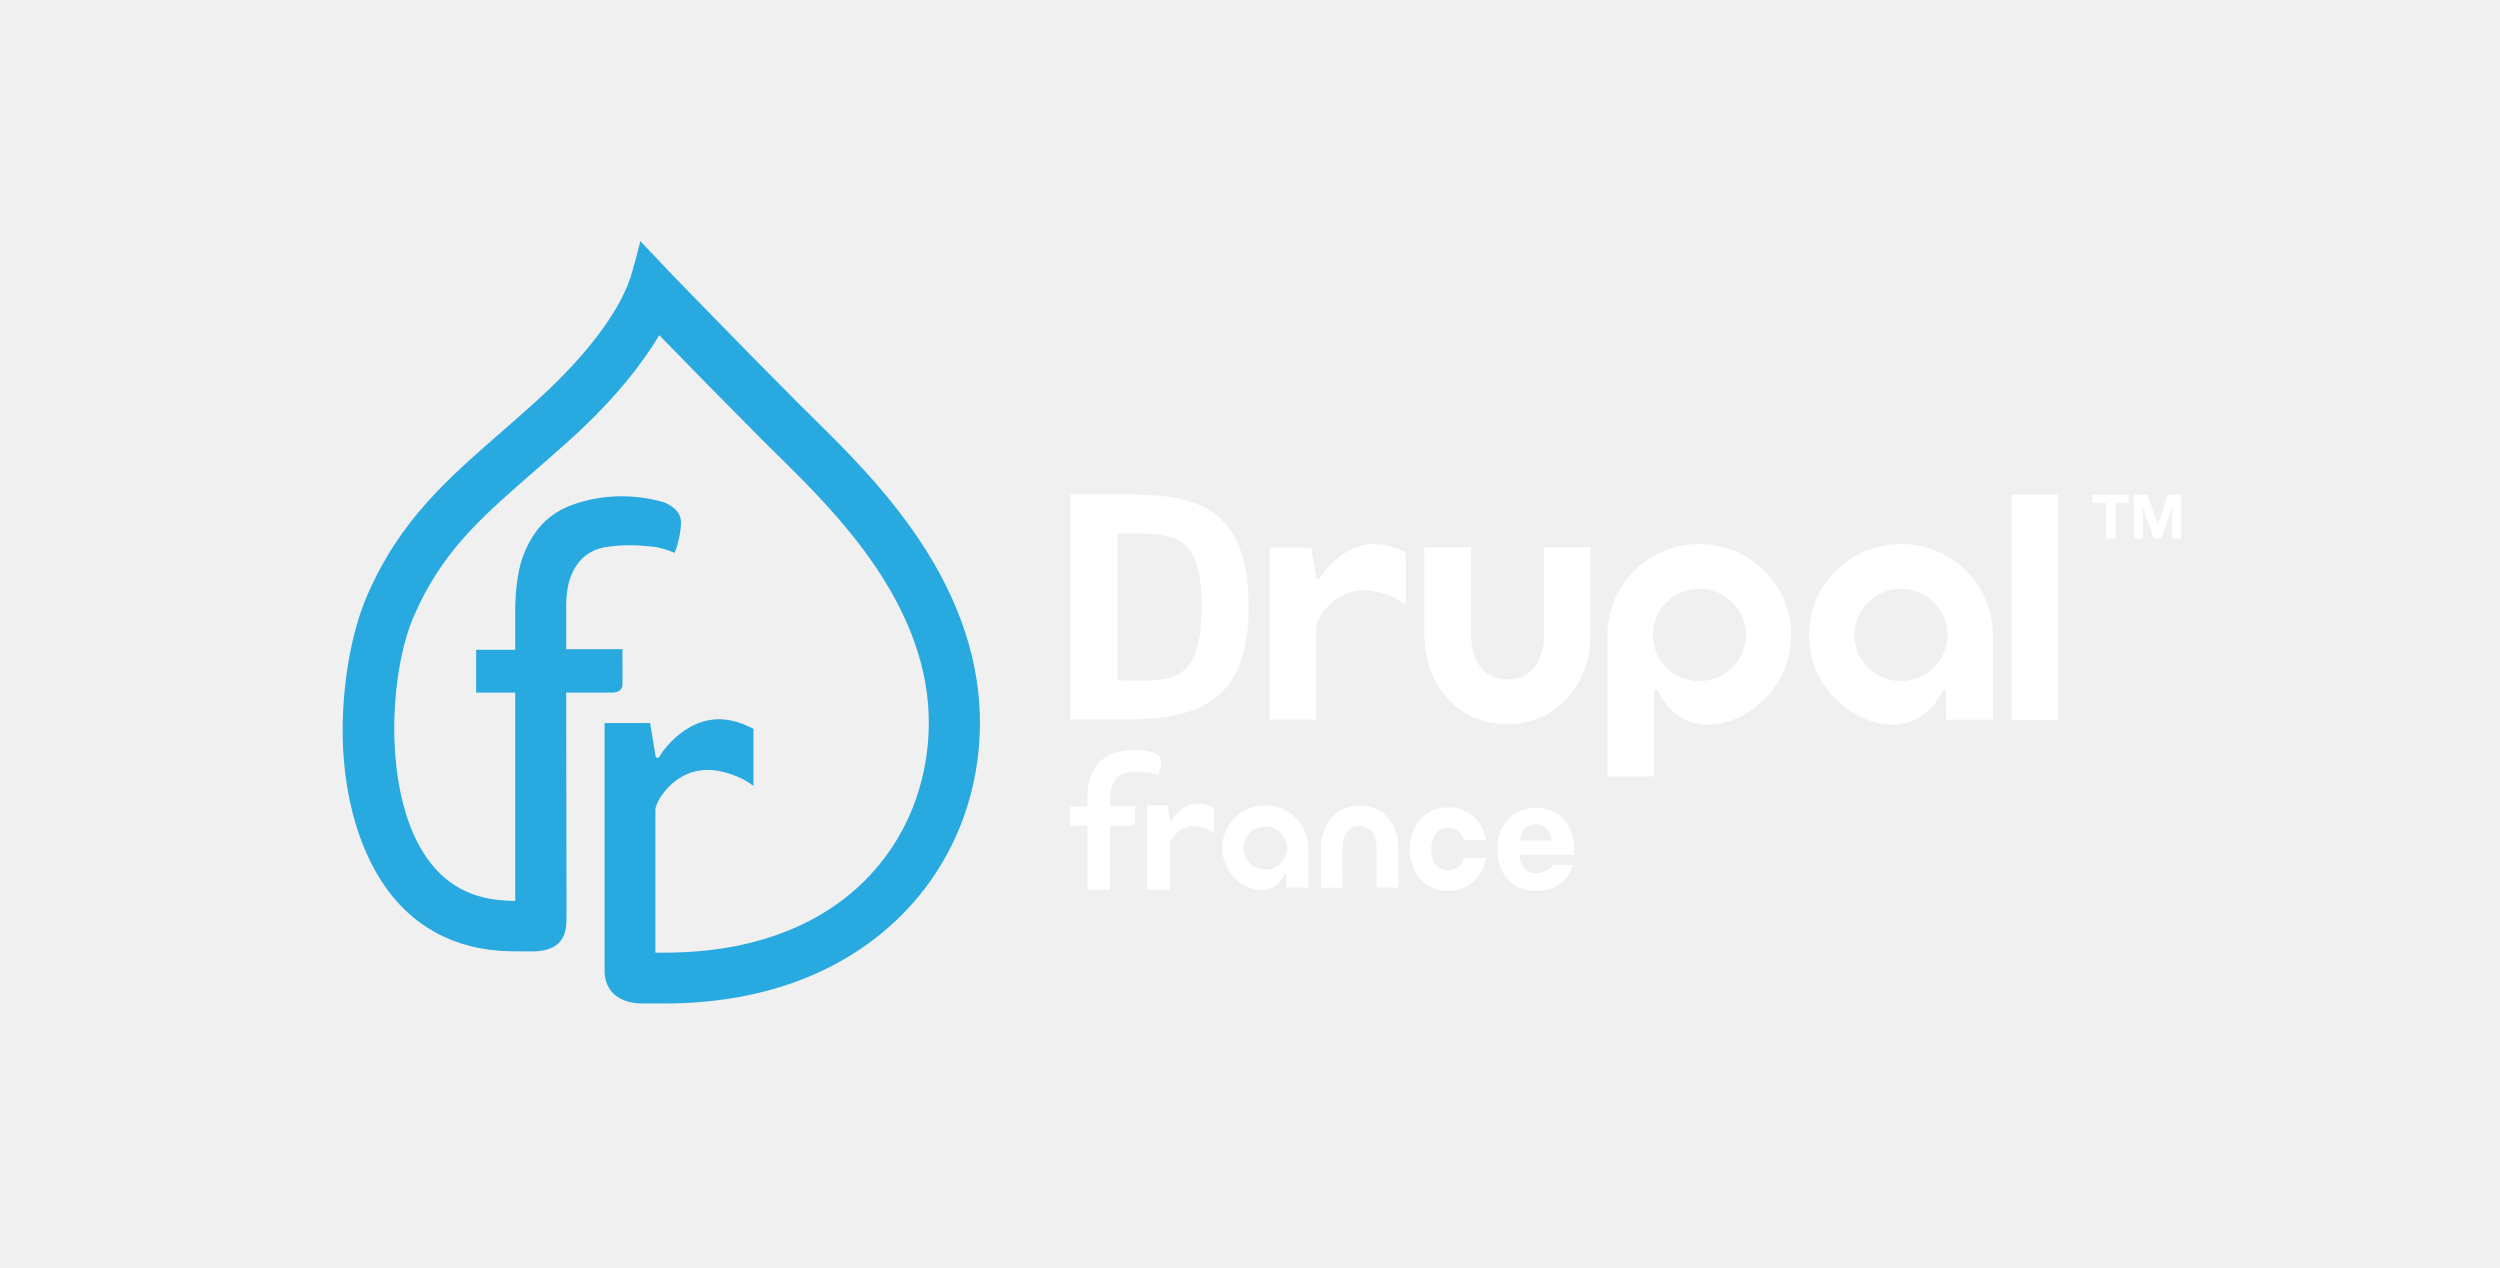
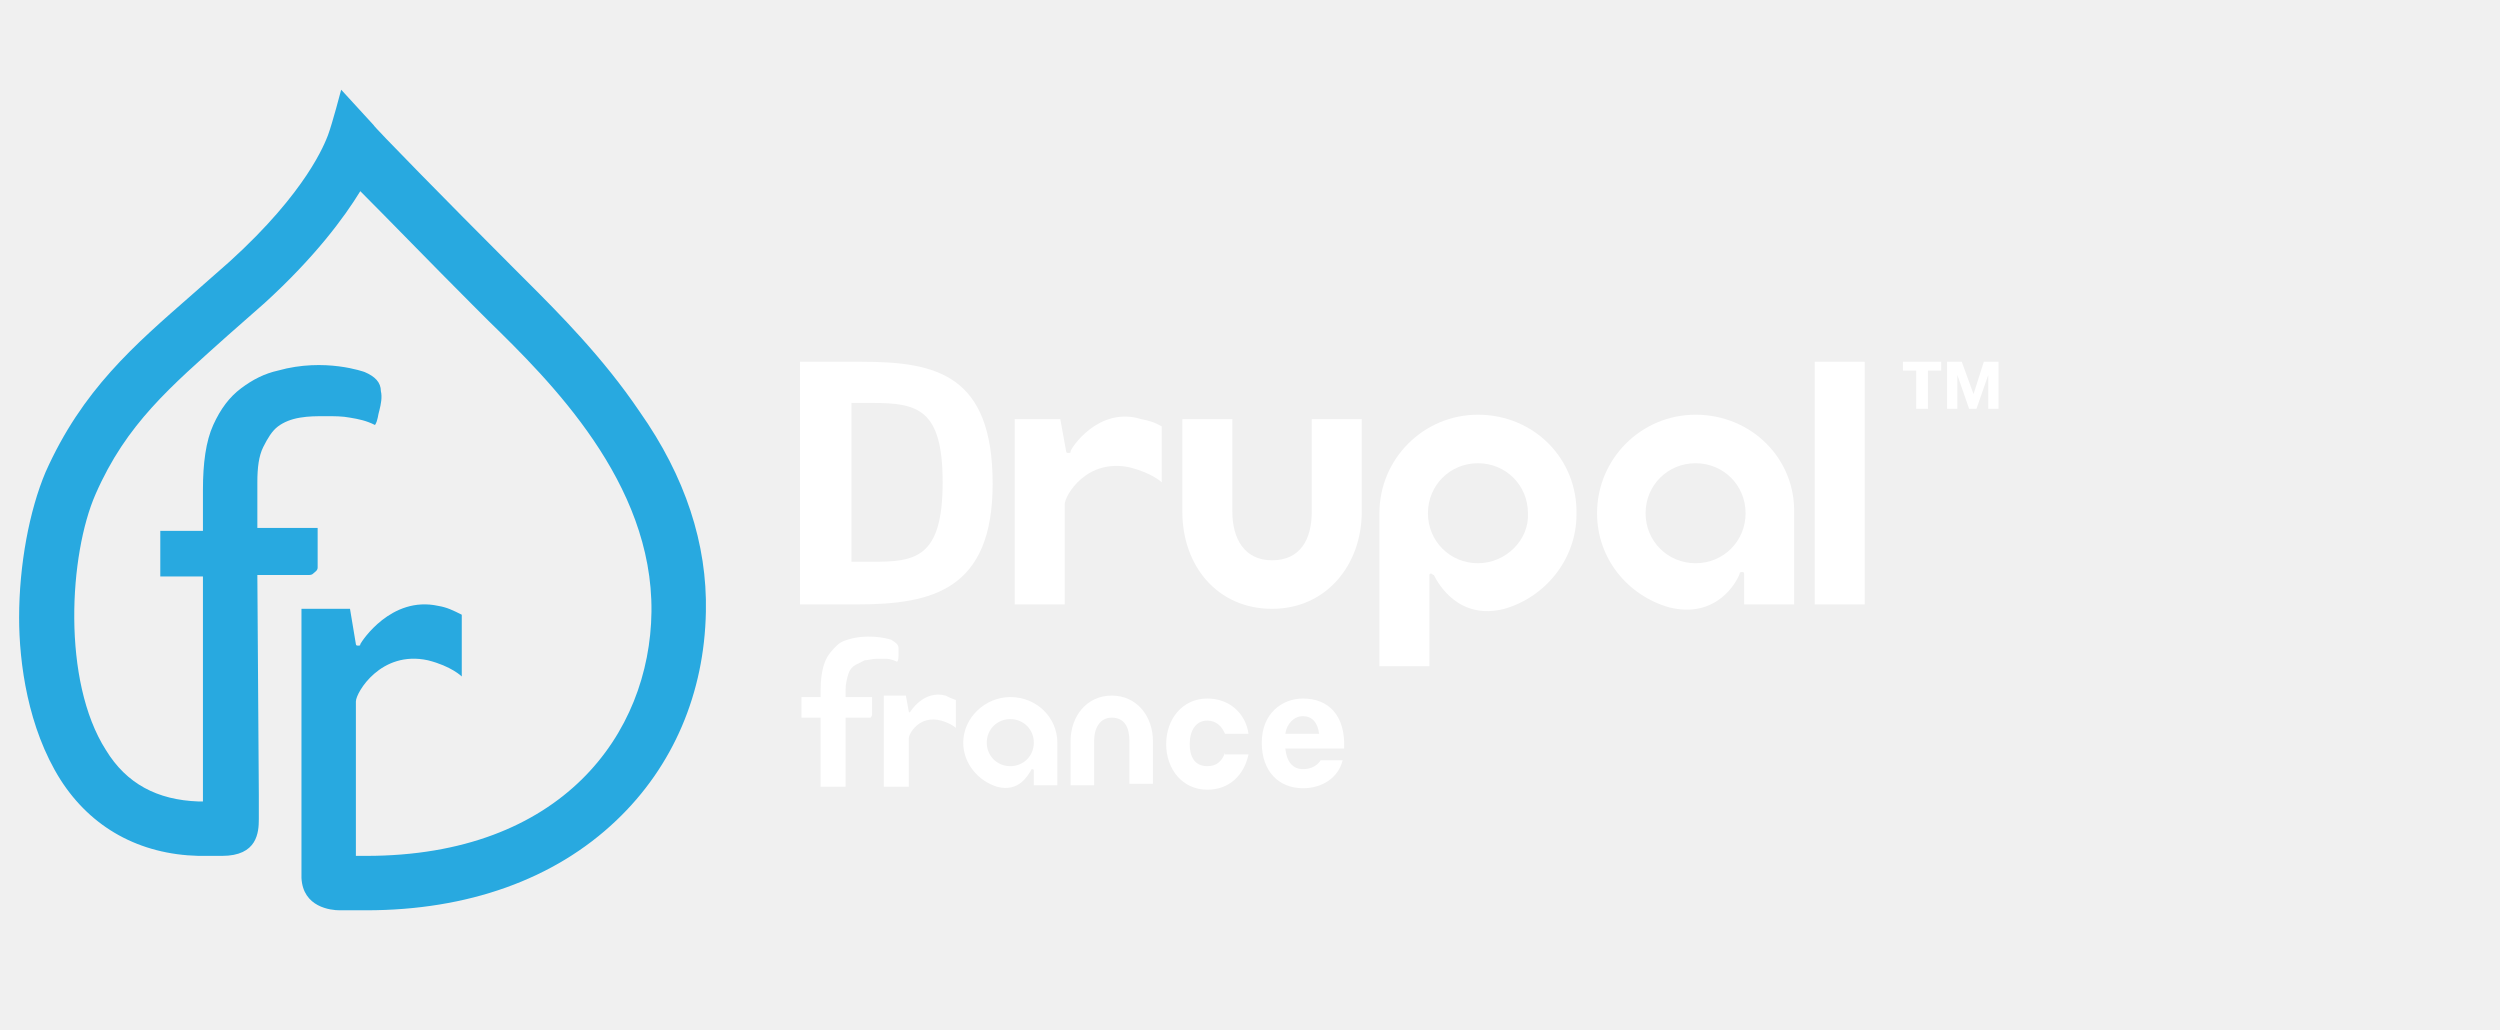
- <svg xmlns="http://www.w3.org/2000/svg" version="1.1" id="LOGO_BLEU" x="0px" y="0px" viewBox="0 0 1613.9 818" style="enable-background:new 0 0 1613.9 818;" xml:space="preserve">
+ <svg xmlns="http://www.w3.org/2000/svg" version="1.1" id="LOGO_BLEU" x="0px" y="0px" viewBox="1230.9 385.9 170 70" style="enable-background:new 1230.9 385.9 170 70;" xml:space="preserve">
  <style type="text/css">
	.st0{fill:#FFFFFF;}
- 	.st1{fill-rule:evenodd;clip-rule:evenodd;fill:#FFFFFF;}
- 	.st2{fill:#28A9E0;}
+ 	.st1{fill:#28A9E0;}
</style>
  <g>
    <g>
-       <path class="st0" d="M866.7,547.1c0-7.6,3.3-13.7,11-13.7c7.7,0,11,6.1,11,13.7V573h14v-25.9c0-15-9.7-27.1-24.9-27.1    c-15.1,0-25,12.1-25,27.1v26h14L866.7,547.1z" />
+       <path class="st0" d="M1305.3,436.3c0-0.9,0.4-1.6,1.2-1.6c0.9,0,1.2,0.7,1.2,1.6v2.9h1.6v-2.9c0-1.7-1.1-3.1-2.8-3.1    c-1.7,0-2.8,1.4-2.8,3.1v3h1.6L1305.3,436.3z" />
    </g>
    <g>
-       <path class="st0" d="M756.5,529.4c-0.2,0.3-0.2,0.5-0.7,0.5c-0.5,0-0.5-0.5-0.5-0.5l-1.6-9.5h-13.1v54.3h14.7v-29.4    c0-2.4,6.5-13.9,19.2-11c6.4,1.5,9.1,4.2,9.1,4.2s0-10.5,0-16.5c-2.4-1.2-4-1.8-6.1-2.3C764.8,516.3,756.8,528.8,756.5,529.4z" />
+       <path class="st0" d="M1292.8,434.3C1292.8,434.4,1292.8,434.4,1292.8,434.3c-0.1,0.1-0.1,0-0.1,0l-0.2-1.1h-1.5v6.2h1.7v-3.3    c0-0.3,0.7-1.6,2.2-1.2c0.7,0.2,1,0.5,1,0.5s0-1.2,0-1.9c-0.3-0.1-0.5-0.2-0.7-0.3C1293.7,432.8,1292.8,434.3,1292.8,434.3z" />
    </g>
    <g>
-       <path class="st0" d="M816.8,519.9c-15.4,0-27.8,12.3-27.8,27.5c0,12.6,8.6,23.2,20.3,26.5c13.1,3.2,18.9-6.9,20-9.5    c0.1-0.3,0.2-0.6,0.7-0.6c0.5,0,0.5,0.6,0.5,0.6l0,8.6h14.1v-25.6C844.6,532.3,832.2,519.9,816.8,519.9z M816.8,561.4    c-7.8,0-14.1-6.2-14.1-13.9c0-7.7,6.3-13.9,14.1-13.9c7.8,0,14.1,6.2,14.1,13.9C830.9,555.2,824.6,561.4,816.8,561.4z" />
+       <path class="st0" d="M1299.6,433.3c-1.7,0-3.2,1.4-3.2,3.1c0,1.4,1,2.6,2.3,3c1.5,0.4,2.1-0.8,2.3-1.1c0,0,0-0.1,0.1-0.1    s0.1,0.1,0.1,0.1v1h1.6v-2.9C1302.8,434.7,1301.4,433.3,1299.6,433.3z M1299.6,438c-0.9,0-1.6-0.7-1.6-1.6c0-0.9,0.7-1.6,1.6-1.6    s1.6,0.7,1.6,1.6C1301.2,437.3,1300.5,438,1299.6,438z" />
    </g>
    <g>
-       <path class="st0" d="M945.1,554c-1.4,4.6-4.6,7.8-10.2,7.8c-7.6,0-10.9-6-11-13.5c0-7.6,3.3-13.7,11-13.7c5.5,0,8.8,3.2,10.2,7.8    h14.3c-2.2-12.2-11.3-21.2-24.4-21.2c-15.1,0-24.9,12-25,26.9h0c0,0,0,0.1,0,0.1c0,0,0,0.1,0,0.1h0c0.1,14.9,9.8,26.9,24.9,26.9    c13.1,0,22.2-9.1,24.5-21.2H945.1z" />
+       <path class="st0" d="M1314.2,437.1c-0.2,0.5-0.5,0.9-1.2,0.9c-0.9,0-1.2-0.7-1.2-1.5c0-0.9,0.4-1.6,1.2-1.6c0.6,0,1,0.4,1.2,0.9    h1.6c-0.2-1.4-1.3-2.4-2.8-2.4c-1.7,0-2.8,1.4-2.8,3.1l0,0v0v0l0,0c0,1.7,1.1,3.1,2.8,3.1c1.5,0,2.5-1,2.8-2.4H1314.2    L1314.2,437.1z" />
    </g>
-     <path class="st0" d="M1015.4,558.4c-3,10.9-12.2,16.8-23.9,16.8c-14.2,0-24.8-9.6-24.8-27.2c0-17.6,11.9-26.5,25-26.5   c14.6,0,25.5,10.1,24.5,30.3h-35.3c0.5,7.9,4.1,11.9,10.9,11.9c7.7,0,11-5.4,11-5.4L1015.4,558.4z M981.1,542.6h20.6   c-0.8-6.8-4.2-10.4-10.1-10.4C985.7,532.2,982.1,535.7,981.1,542.6z" />
+     <path class="st0" d="M1322.2,437.6c-0.3,1.2-1.4,1.9-2.7,1.9c-1.6,0-2.8-1.1-2.8-3.1s1.4-3,2.8-3c1.7,0,2.9,1.1,2.8,3.4h-4   c0.1,0.9,0.5,1.4,1.2,1.4c0.9,0,1.2-0.6,1.2-0.6L1322.2,437.6z M1318.3,435.8h2.3c-0.1-0.8-0.5-1.2-1.1-1.2   S1318.4,435.1,1318.3,435.8z" />
    <g>
-       <path class="st0" d="M996.8,409.1c0,16.3-7.1,29.5-23.6,29.5c-16.5,0-23.6-13.2-23.6-29.5v-55.8h-30.1v55.8    c0,32.3,20.9,58.4,53.5,58.4c32.5,0,53.8-26.1,53.8-58.4v-55.8h-30.1L996.8,409.1z" />
+       <path class="st0" d="M1320.1,420.7c0,1.9-0.8,3.3-2.7,3.3s-2.7-1.5-2.7-3.3v-6.3h-3.4v6.3c0,3.7,2.4,6.6,6.1,6.6    c3.7,0,6.1-3,6.1-6.6v-6.3h-3.4L1320.1,420.7z" />
    </g>
    <g>
-       <rect x="1298.7" y="319.3" class="st0" width="30" height="145.4" />
+       <rect x="1354.3" y="410.5" class="st0" width="3.4" height="16.5" />
    </g>
    <g>
-       <polygon class="st0" points="1350.8,324.6 1359.4,324.6 1359.4,347.7 1365.7,347.7 1365.7,324.6 1374.2,324.6 1374.2,319.4     1350.8,319.4   " />
+       <polygon class="st0" points="1360.3,411.1 1361.2,411.1 1361.2,413.7 1362,413.7 1362,411.1 1362.9,411.1 1362.9,410.5     1360.3,410.5   " />
    </g>
    <g>
-       <polygon class="st0" points="1399.4,319.4 1393.1,338.8 1393,338.8 1386.3,319.4 1377.5,319.4 1377.5,347.7 1383.4,347.7     1383.4,327.8 1383.4,327.8 1390.4,347.7 1395.3,347.7 1402.3,327.6 1402.3,327.6 1402.3,347.7 1408.2,347.7 1408.2,319.4   " />
+       <polygon class="st0" points="1365.8,410.5 1365.1,412.7 1365.1,412.7 1364.3,410.5 1363.3,410.5 1363.3,413.7 1364,413.7     1364,411.4 1364,411.4 1364.8,413.7 1365.3,413.7 1366.1,411.4 1366.1,411.4 1366.1,413.7 1366.8,413.7 1366.8,410.5   " />
    </g>
    <g>
-       <path class="st0" d="M852.3,373c-0.3,0.7-0.3,1-1.5,1c-0.9,0-1.1-1-1.1-1l-3.2-19.5h-26.9v111h30.1v-60.1    c0-4.9,13.4-28.5,39.2-22.4c13.1,3.1,18.6,8.6,18.6,8.6s0-21.4,0-33.8c-4.8-2.5-8.2-3.7-12.5-4.7    C869.2,346.2,852.9,371.6,852.3,373z" />
+       <path class="st0" d="M1303.7,416.6c0,0.1,0,0.1-0.2,0.1c-0.1,0-0.1-0.1-0.1-0.1l-0.4-2.2h-3.1V427h3.4v-6.8c0-0.6,1.5-3.2,4.5-2.5    c1.5,0.4,2.1,1,2.1,1s0-2.4,0-3.8c-0.5-0.3-0.9-0.4-1.4-0.5C1305.6,413.5,1303.7,416.4,1303.7,416.6z" />
    </g>
    <g>
-       <path class="st0" d="M1097,351.2c-32.8,0-59.3,26.3-59.3,58.8c0,0,0,80.4,0,91.2h30.2v-40l0-15c0,0,0-1.2,1.1-1.2    c1,0,1.2,0.6,1.4,1.2c2.3,5.6,14.8,27.1,42.7,20.4c24.9-7,43.2-29.6,43.2-56.6C1156.3,377.5,1129.8,351.2,1097,351.2z M1097,439.7    c-16.6,0-30-13.3-30-29.8c0-16.4,13.4-29.8,30-29.8c16.6,0,30.1,13.3,30.1,29.8C1127,426.4,1113.6,439.7,1097,439.7z" />
+       <path class="st0" d="M1331.4,414.1c-3.7,0-6.7,3-6.7,6.7c0,0,0,9.1,0,10.4h3.4v-4.5v-1.7c0,0,0-0.1,0.1-0.1c0.1,0,0.1,0.1,0.2,0.1    c0.3,0.6,1.7,3.1,4.8,2.3c2.8-0.8,4.9-3.4,4.9-6.4C1338.2,417.1,1335.2,414.1,1331.4,414.1z M1331.4,424.2c-1.9,0-3.4-1.5-3.4-3.4    c0-1.9,1.5-3.4,3.4-3.4s3.4,1.5,3.4,3.4C1334.9,422.6,1333.3,424.2,1331.4,424.2z" />
    </g>
    <g>
-       <path class="st0" d="M1227.2,351.2c-32.8,0-59.4,26.3-59.4,58.8c0,26.9,18.3,49.6,43.3,56.6c27.9,6.7,40.4-14.7,42.7-20.4    c0.2-0.6,0.5-1.2,1.4-1.2c1.1,0,1.1,1.2,1.1,1.2l0,18.4h30.2V410C1286.5,377.5,1260,351.2,1227.2,351.2z M1227.2,439.7    c-16.6,0-30.1-13.3-30.1-29.8c0-16.4,13.5-29.8,30.1-29.8c16.6,0,30,13.3,30,29.8C1257.2,426.4,1243.7,439.7,1227.2,439.7z" />
+       <path class="st0" d="M1346.2,414.1c-3.7,0-6.7,3-6.7,6.7c0,3.1,2.1,5.6,4.9,6.4c3.2,0.8,4.6-1.7,4.8-2.3c0-0.1,0.1-0.1,0.2-0.1    c0.1,0,0.1,0.1,0.1,0.1v2.1h3.4v-6.2C1353,417.1,1350,414.1,1346.2,414.1z M1346.2,424.2c-1.9,0-3.4-1.5-3.4-3.4    c0-1.9,1.5-3.4,3.4-3.4s3.4,1.5,3.4,3.4S1348.1,424.2,1346.2,424.2z" />
    </g>
    <g>
-       <path class="st0" d="M727.8,319.2H691v145.2h34.3c45,0,80.8-8.7,80.8-72.6C806.1,327.3,772.3,319.2,727.8,319.2z M733.8,439.5    l-12.4-0.3v-94.8h12.1c27.7,0,42.2,3.9,42.2,47.4C775.7,437.2,759.3,439.5,733.8,439.5z" />
+       <path class="st0" d="M1289.5,410.5h-4.2V427h3.9c5.1,0,9.2-1,9.2-8.2C1298.4,411.4,1294.6,410.5,1289.5,410.5z M1290.2,424.1    l-1.4,0v-10.8h1.4c3.1,0,4.8,0.4,4.8,5.4C1295,423.9,1293.1,424.1,1290.2,424.1z" />
    </g>
-     <path class="st1" d="M749.5,491.2c-0.2-2.3-1.6-3.9-4.5-5.2c0,0-10.6-3.9-23.2-0.5c-3.5,0.9-6.8,2.2-9.8,4.5   c-3,2.3-5.4,5.6-7.3,9.8c-1.9,4.3-2.8,10.3-2.8,17.3v3.6h-11.2v12.2H702v0.1v41.2h14.6v-6.3l0.1-34.9h13.2c0.7,0,1.3-0.1,1.7-0.4   c0.4-0.2,1.1-0.8,1.2-1.7c0.1-0.9,0-10.4,0-10.4l-16.1,0v-4.7c0-3.9,0.5-7,1.5-9.3c1-2.3,2.4-4.2,4-5.4c1.6-1.3,3.5-2.1,5.7-2.4   c2.2-0.4,4.5-0.5,6.9-0.5c2.1,0,4.2,0.1,6.3,0.4c2.2,0.2,4.4,0.8,6.5,1.8c0.6-1.3,1-2.7,1.3-4.1   C749.3,494.6,749.6,492.6,749.5,491.2z" />
-     <path class="st2" d="M365.5,447.1h29.8c1.6,0,2.9-0.3,3.9-0.8c1-0.5,2.4-1.8,2.6-3.7c0.2-1.9,0-23.5,0-23.5l-36.3,0v-27.3   c0-8.7,1.2-15.7,3.5-20.9c2.3-5.3,5.3-9.4,9-12.2c3.7-2.8,8-4.7,12.9-5.5c4.9-0.8,10.1-1.2,15.5-1.2c4.6,0,9.4,0.3,14.3,0.8   c4.9,0.5,9.8,1.9,14.7,4.1c1.4-3,2.2-6.1,2.9-9.2c0.8-3.6,1.5-8.2,1.3-11.3c-0.4-5.1-3.7-8.8-10.1-11.8c0,0-23.8-8.7-52.3-1.1   c-7.9,2.1-15.4,5-22,10.2c-6.7,5.2-12.1,12.5-16.3,22.2c-4.2,9.6-6.3,23.2-6.3,38.9v24.7h-25.2v27.6h25.2v134.5c-0.9,0-2,0-3-0.1   c-24.8-0.5-43.1-10.4-55.9-30.4c-26.7-41.6-22.2-117.3-6.6-153.2c18.5-42.7,44.5-64.6,79.2-94.9c7.1-6.2,14.4-12.6,22.1-19.5   c30-27.1,47.5-50.8,57.2-67.1c16.6,17.1,43.3,44.3,67,68.1h0c2.9,2.9,6.1,6,9.4,9.3c36.9,36.3,98.6,96.9,97.6,174.6   c-0.9,73-54,146.6-170.6,146.6h-5.9v-55.2h0v-37.2c0-5.4,14.6-31.1,42.9-24.5c14.3,3.4,20.4,9.4,20.4,9.4s0-23.4,0-37   c-5.3-2.7-8.9-4.1-13.7-5.2c-28.2-6.5-46.1,21.3-46.8,22.8c-0.4,0.7-0.4,1.1-1.6,1.1c-1,0-1.1-1.1-1.1-1.1l-3.5-21.3h-29.4v121.3h0   v40.1c1.3,17.6,17.5,19.4,23.1,19.6h15.7c60.9,0,112.6-18.6,149.7-53.9c34.1-32.4,53.2-76.9,53.8-125.3   c0.5-40.1-12.7-80.6-39.2-120.2c-21.9-32.7-48.7-59.1-68.2-78.3c-3.3-3.2-6.4-6.3-9.2-9.1c-37.5-37.6-82.4-84-82.9-84.5l-19.7-20.8   c0,0-4.9,20.1-7.8,27.3c-1.8,4.4-12,33.1-59.2,75.8c-7.5,6.8-14.7,13-21.6,19.1c-35.1,30.7-66.3,57.1-87.8,106.6   c-9.9,22.8-15.8,55.5-15.8,87.5c0,27,5.1,65.7,24.9,96.6c18.6,29.1,47.3,44.8,83,45.5c5.9,0.1,9.8,0.1,12.7,0.1c0.5,0,1.1,0,1.7,0   c21.5,0,22.2-13.7,22.2-21.7v-15.3L365.5,447.1z" />
+     <path class="st0" d="M1292,430c0-0.3-0.2-0.4-0.5-0.6c0,0-1.2-0.4-2.6-0.1c-0.4,0.1-0.8,0.2-1.1,0.5c-0.3,0.3-0.6,0.6-0.8,1.1   c-0.2,0.5-0.3,1.2-0.3,2v0.4h-1.3v1.4h1.3v0v4.7h1.7v-0.7l0-4h1.5c0.1,0,0.1,0,0.2,0c0,0,0.1-0.1,0.1-0.2s0-1.2,0-1.2h-1.8v-0.5   c0-0.4,0.1-0.8,0.2-1.1c0.1-0.3,0.3-0.5,0.5-0.6c0.2-0.1,0.4-0.2,0.6-0.3c0.2,0,0.5-0.1,0.8-0.1c0.2,0,0.5,0,0.7,0   c0.2,0,0.5,0.1,0.7,0.2c0.1-0.1,0.1-0.3,0.1-0.5C1292,430.4,1292,430.2,1292,430z" />
+     <path class="st1" d="M1248.4,425h3.4c0.2,0,0.3,0,0.4-0.1c0.1-0.1,0.3-0.2,0.3-0.4s0-2.7,0-2.7h-4.1v-3.1c0-1,0.1-1.8,0.4-2.4   c0.3-0.6,0.6-1.1,1-1.4c0.4-0.3,0.9-0.5,1.5-0.6c0.6-0.1,1.1-0.1,1.8-0.1c0.5,0,1.1,0,1.6,0.1c0.6,0.1,1.1,0.2,1.7,0.5   c0.2-0.3,0.2-0.7,0.3-1c0.1-0.4,0.2-0.9,0.1-1.3c0-0.6-0.4-1-1.1-1.3c0,0-2.7-1-5.9-0.1c-0.9,0.2-1.7,0.6-2.5,1.2   c-0.8,0.6-1.4,1.4-1.9,2.5c-0.5,1.1-0.7,2.6-0.7,4.4v2.8h-2.9v3.1h2.9v15.3c-0.1,0-0.2,0-0.3,0c-2.8-0.1-4.9-1.2-6.3-3.5   c-3-4.7-2.5-13.3-0.7-17.4c2.1-4.8,5.1-7.3,9-10.8c0.8-0.7,1.6-1.4,2.5-2.2c3.4-3.1,5.4-5.8,6.5-7.6c1.9,1.9,4.9,5,7.6,7.7l0,0   c0.3,0.3,0.7,0.7,1.1,1.1c4.2,4.1,11.2,11,11.1,19.8c-0.1,8.3-6.1,16.6-19.4,16.6h-0.7v-6.3l0,0v-4.2c0-0.6,1.7-3.5,4.9-2.8   c1.6,0.4,2.3,1.1,2.3,1.1s0-2.7,0-4.2c-0.6-0.3-1-0.5-1.6-0.6c-3.2-0.7-5.2,2.4-5.3,2.6c0,0.1,0,0.1-0.2,0.1   c-0.1,0-0.1-0.1-0.1-0.1l-0.4-2.4h-3.3V441l0,0v4.6c0.1,2,2,2.2,2.6,2.2h1.8c6.9,0,12.8-2.1,17-6.1c3.9-3.7,6-8.7,6.1-14.2   c0.1-4.6-1.4-9.2-4.5-13.6c-2.5-3.7-5.5-6.7-7.7-8.9c-0.4-0.4-0.7-0.7-1-1c-4.3-4.3-9.4-9.5-9.4-9.6l-2.2-2.4c0,0-0.6,2.3-0.9,3.1   c-0.2,0.5-1.4,3.8-6.7,8.6c-0.9,0.8-1.7,1.5-2.5,2.2c-4,3.5-7.5,6.5-10,12.1c-1.1,2.6-1.8,6.3-1.8,9.9c0,3.1,0.6,7.5,2.8,11   c2.1,3.3,5.4,5.1,9.4,5.2c0.7,0,1.1,0,1.4,0c0.1,0,0.1,0,0.2,0c2.4,0,2.5-1.6,2.5-2.5v-1.7L1248.4,425z" />
  </g>
</svg>
